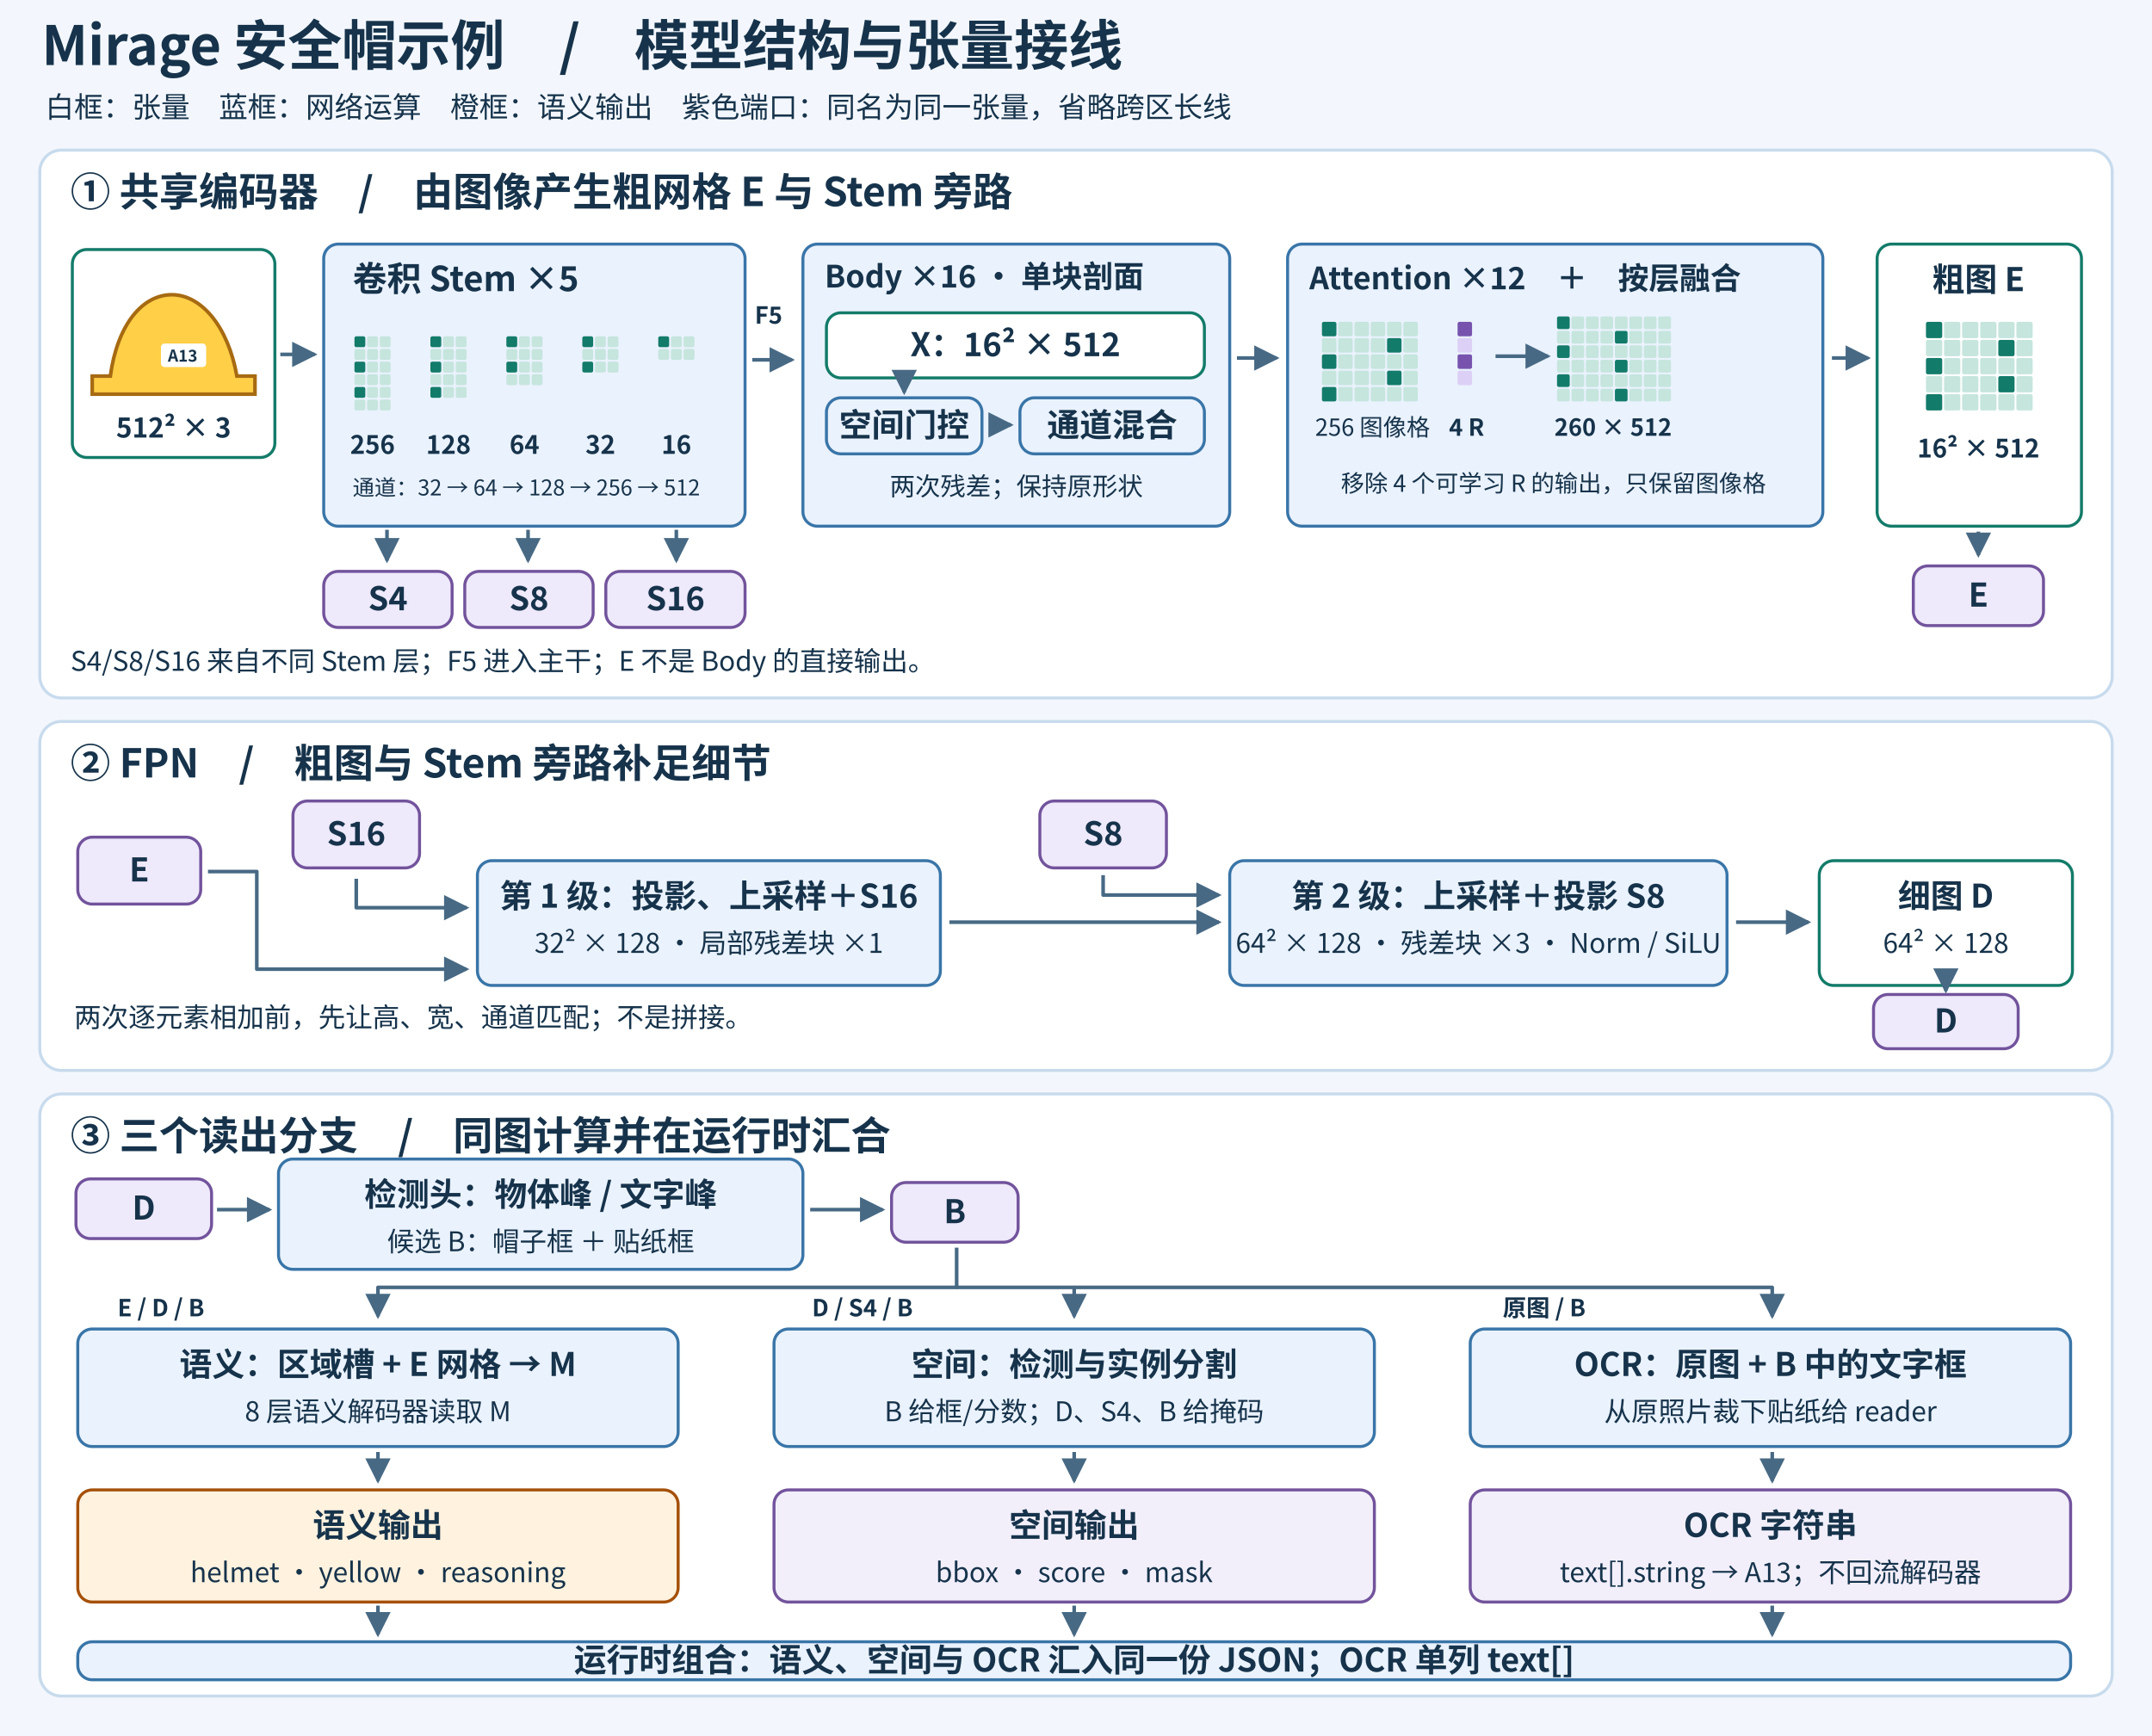
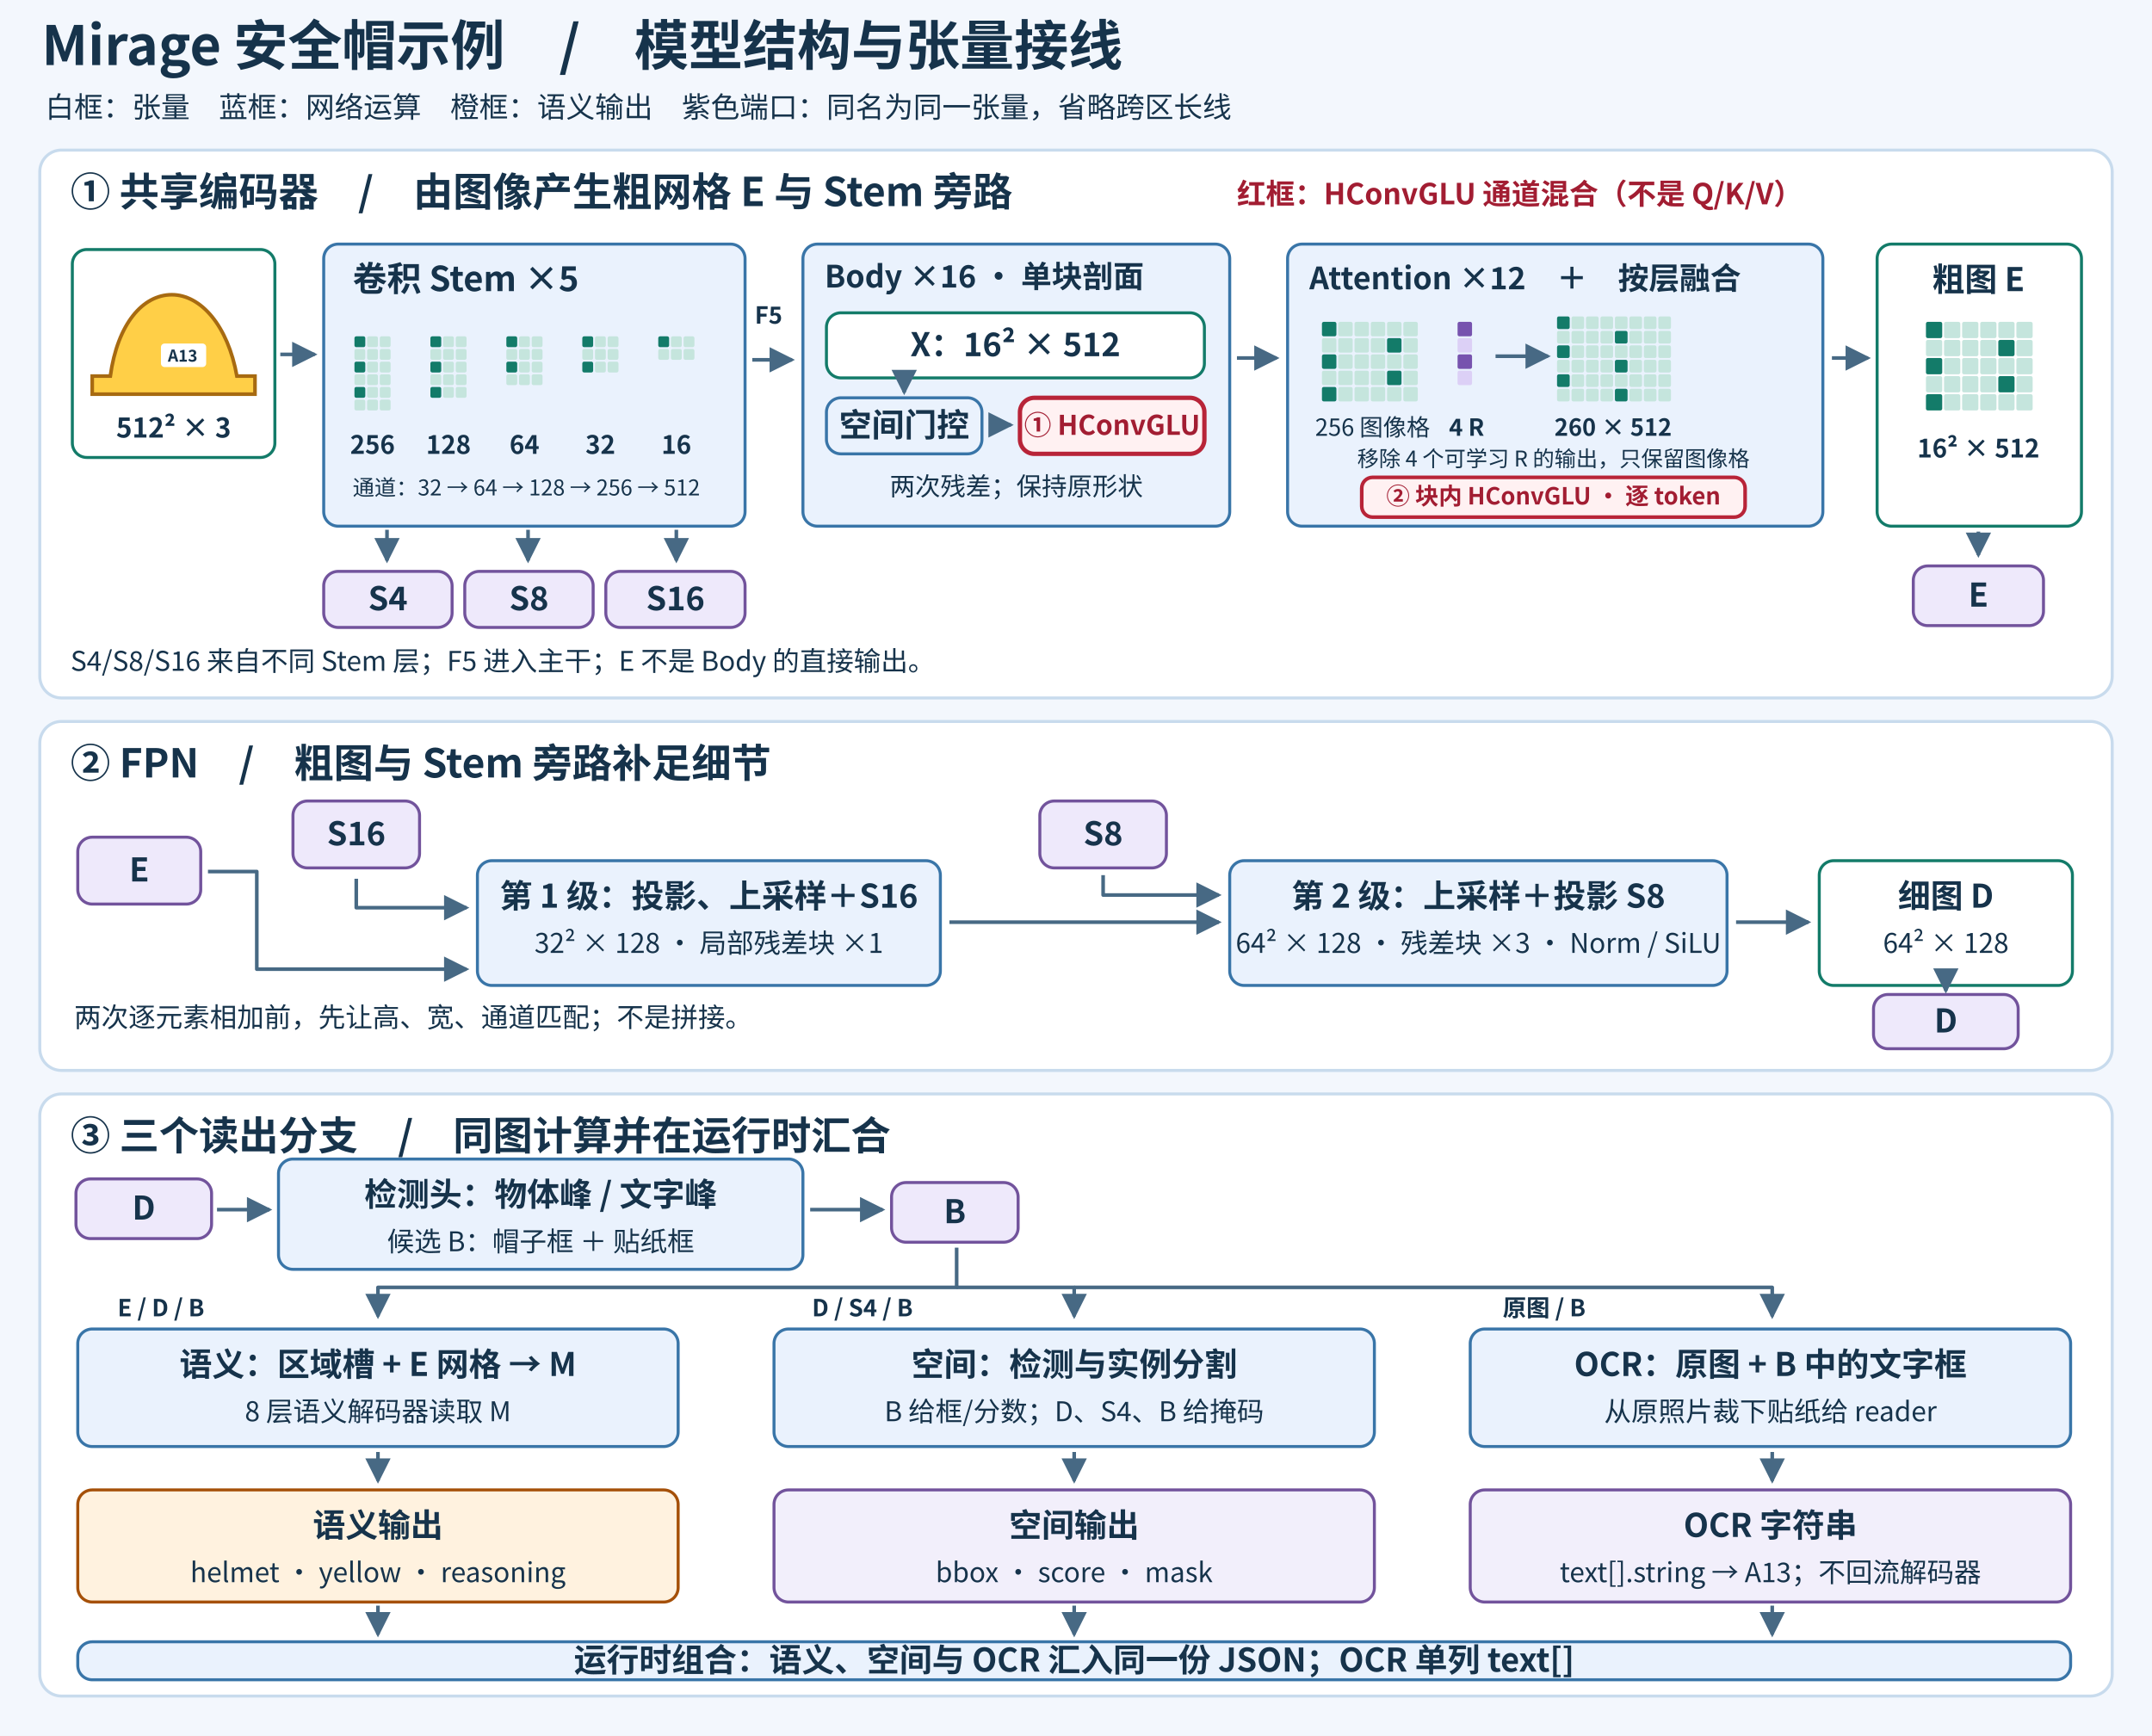
<svg xmlns="http://www.w3.org/2000/svg" width="1190" height="960" viewBox="0 0 1190 960" role="img" aria-labelledby="title desc">
  <defs>
    <marker id="a" viewBox="0 0 9 9" markerWidth="7" markerHeight="7" refX="8" refY="4.5" orient="auto">
      <path d="M0 0L9 4.5L0 9z" fill="#476984" />
    </marker>
    <style>text{font-family:"Noto Sans CJK SC","PingFang SC","Microsoft YaHei",sans-serif;fill:#16334b}.arr{fill:none;stroke:#476984;stroke-width:2;stroke-linejoin:round;marker-end:url(#a)}.box{stroke-width:1.65}.bg{fill:#f3f7fd}.section{fill:white;stroke:#c8dbed}.module{fill:#eaf2fd;stroke:#3975a8}.tensor{fill:white;stroke:#137b69}.port{fill:#eee9fb;stroke:#72539c}.out{fill:#fff2df;stroke:#a55008}.raw{fill:#f2effb;stroke:#72539c}</style>
  </defs>
  <rect x="0" y="0" width="1190" height="960" rx="0" class="box bg" />
  <text x="23" y="36" font-size="30" font-weight="700">Mirage 安全帽示例　/　模型结构与张量接线</text>
  <text x="25" y="65" font-size="16">白框：张量　蓝框：网络运算　橙框：语义输出　紫色端口：同名为同一张量，省略跨区长线</text>
  <rect x="22" y="83" width="1146" height="303" rx="12" class="box section" />
  <text x="39" y="114" font-size="22" font-weight="700">① 共享编码器　/　由图像产生粗网格 E 与 Stem 旁路</text>
+   <text x="684" y="113" font-size="16" font-weight="700" style="fill:#a21d32">红框：HConvGLU 通道混合（不是 Q/K/V）</text>
  <rect x="40" y="138" width="112" height="115" rx="8" class="box tensor" />
  <path d="M51 208h10c4-29 18-45 34-45s31 17 36 45h10v10H51z" fill="#ffcf47" stroke="#a76a11" stroke-width="2" />
  <rect x="89" y="190" width="25" height="13" rx="2" fill="#fff" />
  <text x="101" y="200" font-size="9" font-weight="700" text-anchor="middle">A13</text>
  <text x="96" y="242" font-size="15" font-weight="700" text-anchor="middle">512² × 3</text>
  <path d="M155 196H174" class="arr" />
  <rect x="179" y="135" width="233" height="156" rx="8" class="box module" />
  <text x="195" y="161" font-size="19" font-weight="700">卷积 Stem ×5</text>
  <rect x="196" y="186" width="6" height="6" rx="1" fill="#137b69" />
  <rect x="203" y="186" width="6" height="6" rx="1" fill="#c5e5dd" />
  <rect x="210" y="186" width="6" height="6" rx="1" fill="#c5e5dd" />
  <rect x="196" y="193" width="6" height="6" rx="1" fill="#c5e5dd" />
  <rect x="203" y="193" width="6" height="6" rx="1" fill="#c5e5dd" />
  <rect x="210" y="193" width="6" height="6" rx="1" fill="#c5e5dd" />
  <rect x="196" y="200" width="6" height="6" rx="1" fill="#137b69" />
  <rect x="203" y="200" width="6" height="6" rx="1" fill="#c5e5dd" />
  <rect x="210" y="200" width="6" height="6" rx="1" fill="#c5e5dd" />
  <rect x="196" y="207" width="6" height="6" rx="1" fill="#c5e5dd" />
  <rect x="203" y="207" width="6" height="6" rx="1" fill="#c5e5dd" />
  <rect x="210" y="207" width="6" height="6" rx="1" fill="#c5e5dd" />
  <rect x="196" y="214" width="6" height="6" rx="1" fill="#137b69" />
  <rect x="203" y="214" width="6" height="6" rx="1" fill="#c5e5dd" />
  <rect x="210" y="214" width="6" height="6" rx="1" fill="#c5e5dd" />
  <rect x="196" y="221" width="6" height="6" rx="1" fill="#c5e5dd" />
  <rect x="203" y="221" width="6" height="6" rx="1" fill="#c5e5dd" />
  <rect x="210" y="221" width="6" height="6" rx="1" fill="#c5e5dd" />
  <text x="206" y="251" font-size="14" font-weight="700" text-anchor="middle">256</text>
  <rect x="238" y="186" width="6" height="6" rx="1" fill="#137b69" />
  <rect x="245" y="186" width="6" height="6" rx="1" fill="#c5e5dd" />
  <rect x="252" y="186" width="6" height="6" rx="1" fill="#c5e5dd" />
  <rect x="238" y="193" width="6" height="6" rx="1" fill="#c5e5dd" />
  <rect x="245" y="193" width="6" height="6" rx="1" fill="#c5e5dd" />
  <rect x="252" y="193" width="6" height="6" rx="1" fill="#c5e5dd" />
  <rect x="238" y="200" width="6" height="6" rx="1" fill="#137b69" />
  <rect x="245" y="200" width="6" height="6" rx="1" fill="#c5e5dd" />
  <rect x="252" y="200" width="6" height="6" rx="1" fill="#c5e5dd" />
  <rect x="238" y="207" width="6" height="6" rx="1" fill="#c5e5dd" />
  <rect x="245" y="207" width="6" height="6" rx="1" fill="#c5e5dd" />
  <rect x="252" y="207" width="6" height="6" rx="1" fill="#c5e5dd" />
  <rect x="238" y="214" width="6" height="6" rx="1" fill="#137b69" />
  <rect x="245" y="214" width="6" height="6" rx="1" fill="#c5e5dd" />
  <rect x="252" y="214" width="6" height="6" rx="1" fill="#c5e5dd" />
  <text x="248" y="251" font-size="14" font-weight="700" text-anchor="middle">128</text>
  <rect x="280" y="186" width="6" height="6" rx="1" fill="#137b69" />
  <rect x="287" y="186" width="6" height="6" rx="1" fill="#c5e5dd" />
  <rect x="294" y="186" width="6" height="6" rx="1" fill="#c5e5dd" />
  <rect x="280" y="193" width="6" height="6" rx="1" fill="#c5e5dd" />
  <rect x="287" y="193" width="6" height="6" rx="1" fill="#c5e5dd" />
  <rect x="294" y="193" width="6" height="6" rx="1" fill="#c5e5dd" />
  <rect x="280" y="200" width="6" height="6" rx="1" fill="#137b69" />
  <rect x="287" y="200" width="6" height="6" rx="1" fill="#c5e5dd" />
  <rect x="294" y="200" width="6" height="6" rx="1" fill="#c5e5dd" />
  <rect x="280" y="207" width="6" height="6" rx="1" fill="#c5e5dd" />
  <rect x="287" y="207" width="6" height="6" rx="1" fill="#c5e5dd" />
  <rect x="294" y="207" width="6" height="6" rx="1" fill="#c5e5dd" />
  <text x="290" y="251" font-size="14" font-weight="700" text-anchor="middle">64</text>
  <rect x="322" y="186" width="6" height="6" rx="1" fill="#137b69" />
  <rect x="329" y="186" width="6" height="6" rx="1" fill="#c5e5dd" />
  <rect x="336" y="186" width="6" height="6" rx="1" fill="#c5e5dd" />
  <rect x="322" y="193" width="6" height="6" rx="1" fill="#c5e5dd" />
  <rect x="329" y="193" width="6" height="6" rx="1" fill="#c5e5dd" />
  <rect x="336" y="193" width="6" height="6" rx="1" fill="#c5e5dd" />
  <rect x="322" y="200" width="6" height="6" rx="1" fill="#137b69" />
  <rect x="329" y="200" width="6" height="6" rx="1" fill="#c5e5dd" />
  <rect x="336" y="200" width="6" height="6" rx="1" fill="#c5e5dd" />
  <text x="332" y="251" font-size="14" font-weight="700" text-anchor="middle">32</text>
  <rect x="364" y="186" width="6" height="6" rx="1" fill="#137b69" />
  <rect x="371" y="186" width="6" height="6" rx="1" fill="#c5e5dd" />
  <rect x="378" y="186" width="6" height="6" rx="1" fill="#c5e5dd" />
  <rect x="364" y="193" width="6" height="6" rx="1" fill="#c5e5dd" />
  <rect x="371" y="193" width="6" height="6" rx="1" fill="#c5e5dd" />
  <rect x="378" y="193" width="6" height="6" rx="1" fill="#c5e5dd" />
  <text x="374" y="251" font-size="14" font-weight="700" text-anchor="middle">16</text>
  <text x="195" y="274" font-size="12">通道：32 → 64 → 128 → 256 → 512</text>
  <rect x="179" y="316" width="71" height="31" rx="8" class="box port" />
  <text x="214.5" y="337.5" font-size="18" font-weight="700" text-anchor="middle">S4</text>
  <rect x="257" y="316" width="71" height="31" rx="8" class="box port" />
  <text x="292.5" y="337.5" font-size="18" font-weight="700" text-anchor="middle">S8</text>
  <rect x="335" y="316" width="77" height="31" rx="8" class="box port" />
  <text x="373.5" y="337.5" font-size="18" font-weight="700" text-anchor="middle">S16</text>
  <path d="M214 293V310" class="arr" />
  <path d="M292 293V310" class="arr" />
  <path d="M374 293V310" class="arr" />
  <path d="M416 199H438" class="arr" />
  <text x="425" y="179" font-size="13" font-weight="700" text-anchor="middle">F5</text>
  <rect x="444" y="135" width="236" height="156" rx="8" class="box module" />
  <text x="456" y="159" font-size="17" font-weight="700">Body ×16 · 单块剖面</text>
  <rect x="457" y="173" width="209" height="36" rx="8" class="box tensor" />
  <text x="561.5" y="197.0" font-size="18" font-weight="700" text-anchor="middle">X：16² × 512</text>
  <rect x="457" y="220" width="86" height="31" rx="8" class="box module" />
  <text x="500.0" y="241.5" font-size="18" font-weight="700" text-anchor="middle">空间门控</text>
-   <rect x="564" y="220" width="102" height="31" rx="8" class="box module" />
-   <text x="615.0" y="241.5" font-size="18" font-weight="700" text-anchor="middle">通道混合</text>
+   <rect x="564" y="220" width="102" height="31" rx="8" fill="#fff1f2" stroke="#b82438" stroke-width="2.4" />
+   <text x="615" y="240.5" font-size="15" font-weight="700" text-anchor="middle" style="fill:#a21d32">① HConvGLU</text>
  <path d="M500 211V217" class="arr" />
  <path d="M547 235H559" class="arr" />
  <text x="562" y="274" font-size="14" text-anchor="middle">两次残差；保持原形状</text>
  <path d="M684 198H706" class="arr" />
  <rect x="712" y="135" width="296" height="156" rx="8" class="box module" />
  <text x="724" y="160" font-size="17" font-weight="700">Attention ×12　＋　按层融合</text>
  <rect x="731" y="178" width="8" height="8" rx="1" fill="#137b69" />
  <rect x="740" y="178" width="8" height="8" rx="1" fill="#c5e5dd" />
  <rect x="749" y="178" width="8" height="8" rx="1" fill="#c5e5dd" />
  <rect x="758" y="178" width="8" height="8" rx="1" fill="#c5e5dd" />
  <rect x="767" y="178" width="8" height="8" rx="1" fill="#c5e5dd" />
  <rect x="776" y="178" width="8" height="8" rx="1" fill="#c5e5dd" />
  <rect x="731" y="187" width="8" height="8" rx="1" fill="#c5e5dd" />
  <rect x="740" y="187" width="8" height="8" rx="1" fill="#c5e5dd" />
  <rect x="749" y="187" width="8" height="8" rx="1" fill="#c5e5dd" />
  <rect x="758" y="187" width="8" height="8" rx="1" fill="#c5e5dd" />
  <rect x="767" y="187" width="8" height="8" rx="1" fill="#137b69" />
  <rect x="776" y="187" width="8" height="8" rx="1" fill="#c5e5dd" />
  <rect x="731" y="196" width="8" height="8" rx="1" fill="#137b69" />
  <rect x="740" y="196" width="8" height="8" rx="1" fill="#c5e5dd" />
  <rect x="749" y="196" width="8" height="8" rx="1" fill="#c5e5dd" />
  <rect x="758" y="196" width="8" height="8" rx="1" fill="#c5e5dd" />
  <rect x="767" y="196" width="8" height="8" rx="1" fill="#c5e5dd" />
  <rect x="776" y="196" width="8" height="8" rx="1" fill="#c5e5dd" />
  <rect x="731" y="205" width="8" height="8" rx="1" fill="#c5e5dd" />
  <rect x="740" y="205" width="8" height="8" rx="1" fill="#c5e5dd" />
  <rect x="749" y="205" width="8" height="8" rx="1" fill="#c5e5dd" />
  <rect x="758" y="205" width="8" height="8" rx="1" fill="#c5e5dd" />
  <rect x="767" y="205" width="8" height="8" rx="1" fill="#137b69" />
  <rect x="776" y="205" width="8" height="8" rx="1" fill="#c5e5dd" />
  <rect x="731" y="214" width="8" height="8" rx="1" fill="#137b69" />
  <rect x="740" y="214" width="8" height="8" rx="1" fill="#c5e5dd" />
  <rect x="749" y="214" width="8" height="8" rx="1" fill="#c5e5dd" />
  <rect x="758" y="214" width="8" height="8" rx="1" fill="#c5e5dd" />
  <rect x="767" y="214" width="8" height="8" rx="1" fill="#c5e5dd" />
  <rect x="776" y="214" width="8" height="8" rx="1" fill="#c5e5dd" />
  <text x="759" y="241" font-size="13" text-anchor="middle">256 图像格</text>
  <rect x="806" y="178" width="8" height="8" rx="1" fill="#7753ae" />
  <rect x="806" y="187" width="8" height="8" rx="1" fill="#dcd0f6" />
  <rect x="806" y="196" width="8" height="8" rx="1" fill="#7753ae" />
  <rect x="806" y="205" width="8" height="8" rx="1" fill="#dcd0f6" />
  <text x="811" y="241" font-size="13" font-weight="700" text-anchor="middle">4 R</text>
  <path d="M827 197H856" class="arr" />
  <rect x="861" y="175" width="7" height="7" rx="1" fill="#137b69" />
  <rect x="869" y="175" width="7" height="7" rx="1" fill="#c5e5dd" />
  <rect x="877" y="175" width="7" height="7" rx="1" fill="#c5e5dd" />
  <rect x="885" y="175" width="7" height="7" rx="1" fill="#c5e5dd" />
  <rect x="893" y="175" width="7" height="7" rx="1" fill="#c5e5dd" />
  <rect x="901" y="175" width="7" height="7" rx="1" fill="#c5e5dd" />
  <rect x="909" y="175" width="7" height="7" rx="1" fill="#c5e5dd" />
  <rect x="917" y="175" width="7" height="7" rx="1" fill="#c5e5dd" />
  <rect x="861" y="183" width="7" height="7" rx="1" fill="#c5e5dd" />
  <rect x="869" y="183" width="7" height="7" rx="1" fill="#c5e5dd" />
  <rect x="877" y="183" width="7" height="7" rx="1" fill="#c5e5dd" />
  <rect x="885" y="183" width="7" height="7" rx="1" fill="#c5e5dd" />
  <rect x="893" y="183" width="7" height="7" rx="1" fill="#137b69" />
  <rect x="901" y="183" width="7" height="7" rx="1" fill="#c5e5dd" />
  <rect x="909" y="183" width="7" height="7" rx="1" fill="#c5e5dd" />
  <rect x="917" y="183" width="7" height="7" rx="1" fill="#c5e5dd" />
  <rect x="861" y="191" width="7" height="7" rx="1" fill="#137b69" />
  <rect x="869" y="191" width="7" height="7" rx="1" fill="#c5e5dd" />
  <rect x="877" y="191" width="7" height="7" rx="1" fill="#c5e5dd" />
  <rect x="885" y="191" width="7" height="7" rx="1" fill="#c5e5dd" />
  <rect x="893" y="191" width="7" height="7" rx="1" fill="#c5e5dd" />
  <rect x="901" y="191" width="7" height="7" rx="1" fill="#c5e5dd" />
  <rect x="909" y="191" width="7" height="7" rx="1" fill="#c5e5dd" />
  <rect x="917" y="191" width="7" height="7" rx="1" fill="#c5e5dd" />
  <rect x="861" y="199" width="7" height="7" rx="1" fill="#c5e5dd" />
  <rect x="869" y="199" width="7" height="7" rx="1" fill="#c5e5dd" />
  <rect x="877" y="199" width="7" height="7" rx="1" fill="#c5e5dd" />
  <rect x="885" y="199" width="7" height="7" rx="1" fill="#c5e5dd" />
  <rect x="893" y="199" width="7" height="7" rx="1" fill="#137b69" />
  <rect x="901" y="199" width="7" height="7" rx="1" fill="#c5e5dd" />
  <rect x="909" y="199" width="7" height="7" rx="1" fill="#c5e5dd" />
  <rect x="917" y="199" width="7" height="7" rx="1" fill="#c5e5dd" />
  <rect x="861" y="207" width="7" height="7" rx="1" fill="#137b69" />
  <rect x="869" y="207" width="7" height="7" rx="1" fill="#c5e5dd" />
  <rect x="877" y="207" width="7" height="7" rx="1" fill="#c5e5dd" />
  <rect x="885" y="207" width="7" height="7" rx="1" fill="#c5e5dd" />
  <rect x="893" y="207" width="7" height="7" rx="1" fill="#c5e5dd" />
  <rect x="901" y="207" width="7" height="7" rx="1" fill="#c5e5dd" />
  <rect x="909" y="207" width="7" height="7" rx="1" fill="#c5e5dd" />
  <rect x="917" y="207" width="7" height="7" rx="1" fill="#c5e5dd" />
  <rect x="861" y="215" width="7" height="7" rx="1" fill="#c5e5dd" />
  <rect x="869" y="215" width="7" height="7" rx="1" fill="#c5e5dd" />
  <rect x="877" y="215" width="7" height="7" rx="1" fill="#c5e5dd" />
  <rect x="885" y="215" width="7" height="7" rx="1" fill="#c5e5dd" />
  <rect x="893" y="215" width="7" height="7" rx="1" fill="#137b69" />
  <rect x="901" y="215" width="7" height="7" rx="1" fill="#c5e5dd" />
  <rect x="909" y="215" width="7" height="7" rx="1" fill="#c5e5dd" />
  <rect x="917" y="215" width="7" height="7" rx="1" fill="#c5e5dd" />
  <text x="892" y="241" font-size="13" font-weight="700" text-anchor="middle">260 × 512</text>
-   <text x="859" y="272" font-size="13" text-anchor="middle">移除 4 个可学习 R 的输出，只保留图像格</text>
+   <text x="859" y="258" font-size="12" text-anchor="middle">移除 4 个可学习 R 的输出，只保留图像格</text>
+   <rect x="753" y="264" width="212" height="22" rx="6" fill="#fff1f2" stroke="#b82438" stroke-width="2" />
+   <text x="859" y="279" font-size="13" font-weight="700" text-anchor="middle" style="fill:#a21d32">② 块内 HConvGLU · 逐 token</text>
  <path d="M1013 198H1033" class="arr" />
  <rect x="1038" y="135" width="113" height="156" rx="8" class="box tensor" />
  <text x="1094" y="161" font-size="18" font-weight="700" text-anchor="middle">粗图 E</text>
  <rect x="1065" y="178" width="9" height="9" rx="1" fill="#137b69" />
  <rect x="1075" y="178" width="9" height="9" rx="1" fill="#c5e5dd" />
  <rect x="1085" y="178" width="9" height="9" rx="1" fill="#c5e5dd" />
  <rect x="1095" y="178" width="9" height="9" rx="1" fill="#c5e5dd" />
  <rect x="1105" y="178" width="9" height="9" rx="1" fill="#c5e5dd" />
  <rect x="1115" y="178" width="9" height="9" rx="1" fill="#c5e5dd" />
  <rect x="1065" y="188" width="9" height="9" rx="1" fill="#c5e5dd" />
  <rect x="1075" y="188" width="9" height="9" rx="1" fill="#c5e5dd" />
  <rect x="1085" y="188" width="9" height="9" rx="1" fill="#c5e5dd" />
  <rect x="1095" y="188" width="9" height="9" rx="1" fill="#c5e5dd" />
  <rect x="1105" y="188" width="9" height="9" rx="1" fill="#137b69" />
  <rect x="1115" y="188" width="9" height="9" rx="1" fill="#c5e5dd" />
  <rect x="1065" y="198" width="9" height="9" rx="1" fill="#137b69" />
  <rect x="1075" y="198" width="9" height="9" rx="1" fill="#c5e5dd" />
  <rect x="1085" y="198" width="9" height="9" rx="1" fill="#c5e5dd" />
  <rect x="1095" y="198" width="9" height="9" rx="1" fill="#c5e5dd" />
  <rect x="1105" y="198" width="9" height="9" rx="1" fill="#c5e5dd" />
  <rect x="1115" y="198" width="9" height="9" rx="1" fill="#c5e5dd" />
  <rect x="1065" y="208" width="9" height="9" rx="1" fill="#c5e5dd" />
  <rect x="1075" y="208" width="9" height="9" rx="1" fill="#c5e5dd" />
  <rect x="1085" y="208" width="9" height="9" rx="1" fill="#c5e5dd" />
  <rect x="1095" y="208" width="9" height="9" rx="1" fill="#c5e5dd" />
  <rect x="1105" y="208" width="9" height="9" rx="1" fill="#137b69" />
  <rect x="1115" y="208" width="9" height="9" rx="1" fill="#c5e5dd" />
  <rect x="1065" y="218" width="9" height="9" rx="1" fill="#137b69" />
  <rect x="1075" y="218" width="9" height="9" rx="1" fill="#c5e5dd" />
  <rect x="1085" y="218" width="9" height="9" rx="1" fill="#c5e5dd" />
  <rect x="1095" y="218" width="9" height="9" rx="1" fill="#c5e5dd" />
  <rect x="1105" y="218" width="9" height="9" rx="1" fill="#c5e5dd" />
  <rect x="1115" y="218" width="9" height="9" rx="1" fill="#c5e5dd" />
  <text x="1094" y="253" font-size="14" font-weight="700" text-anchor="middle">16² × 512</text>
  <rect x="1058" y="313" width="72" height="33" rx="8" class="box port" />
  <text x="1094.0" y="335.5" font-size="18" font-weight="700" text-anchor="middle">E</text>
  <path d="M1094 294V307" class="arr" />
  <text x="39" y="371" font-size="15">S4/S8/S16 来自不同 Stem 层；F5 进入主干；E 不是 Body 的直接输出。</text>
  <rect x="22" y="399" width="1146" height="193" rx="12" class="box section" />
  <text x="39" y="430" font-size="22" font-weight="700">② FPN　/　粗图与 Stem 旁路补足细节</text>
  <rect x="43" y="463" width="68" height="37" rx="8" class="box port" />
  <text x="77.0" y="487.5" font-size="18" font-weight="700" text-anchor="middle">E</text>
  <rect x="162" y="443" width="70" height="37" rx="8" class="box port" />
  <text x="197.0" y="467.5" font-size="18" font-weight="700" text-anchor="middle">S16</text>
  <rect x="575" y="443" width="70" height="37" rx="8" class="box port" />
  <text x="610.0" y="467.5" font-size="18" font-weight="700" text-anchor="middle">S8</text>
  <rect x="264" y="476" width="256" height="69" rx="8" class="box module" />
  <text x="392.0" y="502" font-size="18" font-weight="700" text-anchor="middle">第 1 级：投影、上采样＋S16</text>
  <text x="392.0" y="527" font-size="15" text-anchor="middle">32² × 128 · 局部残差块 ×1</text>
  <rect x="680" y="476" width="275" height="69" rx="8" class="box module" />
  <text x="817.5" y="502" font-size="18" font-weight="700" text-anchor="middle">第 2 级：上采样＋投影 S8</text>
  <text x="817.5" y="527" font-size="15" text-anchor="middle">64² × 128 · 残差块 ×3 · Norm / SiLU</text>
  <rect x="1006" y="476" width="140" height="69" rx="8" class="box tensor" />
  <text x="1076.0" y="502" font-size="18" font-weight="700" text-anchor="middle">细图 D</text>
  <text x="1076.0" y="527" font-size="15" text-anchor="middle">64² × 128</text>
  <path d="M115 482H142V536H258" class="arr" />
  <path d="M197 486V502H258" class="arr" />
  <path d="M525 510H674" class="arr" />
  <path d="M610 484V495H674" class="arr" />
  <path d="M960 510H1000" class="arr" />
  <rect x="1036" y="550" width="80" height="30" rx="8" class="box port" />
  <text x="1076.0" y="571.0" font-size="18" font-weight="700" text-anchor="middle">D</text>
  <path d="M1076 546V548" class="arr" />
  <text x="41" y="568" font-size="15">两次逐元素相加前，先让高、宽、通道匹配；不是拼接。</text>
  <rect x="22" y="605" width="1146" height="333" rx="12" class="box section" />
  <text x="39" y="636" font-size="22" font-weight="700">③ 三个读出分支　/　同图计算并在运行时汇合</text>
  <rect x="42" y="652" width="75" height="33" rx="8" class="box port" />
  <text x="79.5" y="674.5" font-size="18" font-weight="700" text-anchor="middle">D</text>
  <rect x="154" y="641" width="290" height="61" rx="8" class="box module" />
  <text x="299.0" y="667" font-size="18" font-weight="700" text-anchor="middle">检测头：物体峰 / 文字峰</text>
  <text x="299.0" y="692" font-size="15" text-anchor="middle">候选 B：帽子框 ＋ 贴纸框</text>
  <rect x="493" y="654" width="70" height="33" rx="8" class="box port" />
  <text x="528.0" y="676.5" font-size="18" font-weight="700" text-anchor="middle">B</text>
  <path d="M120 669H149" class="arr" />
  <path d="M448 669H488" class="arr" />
  <rect x="43" y="735" width="332" height="65" rx="8" class="box module" />
  <text x="209.0" y="761" font-size="18" font-weight="700" text-anchor="middle">语义：区域槽 + E 网格 → M</text>
  <text x="209.0" y="786" font-size="15" text-anchor="middle">8 层语义解码器读取 M</text>
  <rect x="428" y="735" width="332" height="65" rx="8" class="box module" />
  <text x="594.0" y="761" font-size="18" font-weight="700" text-anchor="middle">空间：检测与实例分割</text>
  <text x="594.0" y="786" font-size="15" text-anchor="middle">B 给框/分数；D、S4、B 给掩码</text>
  <rect x="813" y="735" width="332" height="65" rx="8" class="box module" />
  <text x="979.0" y="761" font-size="18" font-weight="700" text-anchor="middle">OCR：原图 + B 中的文字框</text>
  <text x="979.0" y="786" font-size="15" text-anchor="middle">从原照片裁下贴纸给 reader</text>
  <path d="M529 690V712H209V728" class="arr" />
  <path d="M529 712H594V728" class="arr" />
  <path d="M594 712H980V728" class="arr" />
  <text x="65" y="728" font-size="13" font-weight="700">E / D / B</text>
  <text x="449" y="728" font-size="13" font-weight="700">D / S4 / B</text>
  <text x="831" y="728" font-size="13" font-weight="700">原图 / B</text>
  <path d="M209 803V819" class="arr" />
  <path d="M594 803V819" class="arr" />
  <path d="M980 803V819" class="arr" />
  <rect x="43" y="824" width="332" height="62" rx="8" class="box out" />
  <text x="209.0" y="850" font-size="18" font-weight="700" text-anchor="middle">语义输出</text>
  <text x="209.0" y="875" font-size="15" text-anchor="middle">helmet · yellow · reasoning</text>
  <rect x="428" y="824" width="332" height="62" rx="8" class="box raw" />
  <text x="594.0" y="850" font-size="18" font-weight="700" text-anchor="middle">空间输出</text>
  <text x="594.0" y="875" font-size="15" text-anchor="middle">bbox · score · mask</text>
  <rect x="813" y="824" width="332" height="62" rx="8" class="box raw" />
  <text x="979.0" y="850" font-size="18" font-weight="700" text-anchor="middle">OCR 字符串</text>
  <text x="979.0" y="875" font-size="15" text-anchor="middle">text[].string → A13；不回流解码器</text>
  <path d="M209 888V904" class="arr" />
  <path d="M594 888V904" class="arr" />
  <path d="M980 888V904" class="arr" />
  <rect x="43" y="908" width="1102" height="21" rx="8" class="box module" />
  <text x="594.0" y="924.5" font-size="18" font-weight="700" text-anchor="middle">运行时组合：语义、空间与 OCR 汇入同一份 JSON；OCR 单列 text[]</text>
</svg>
